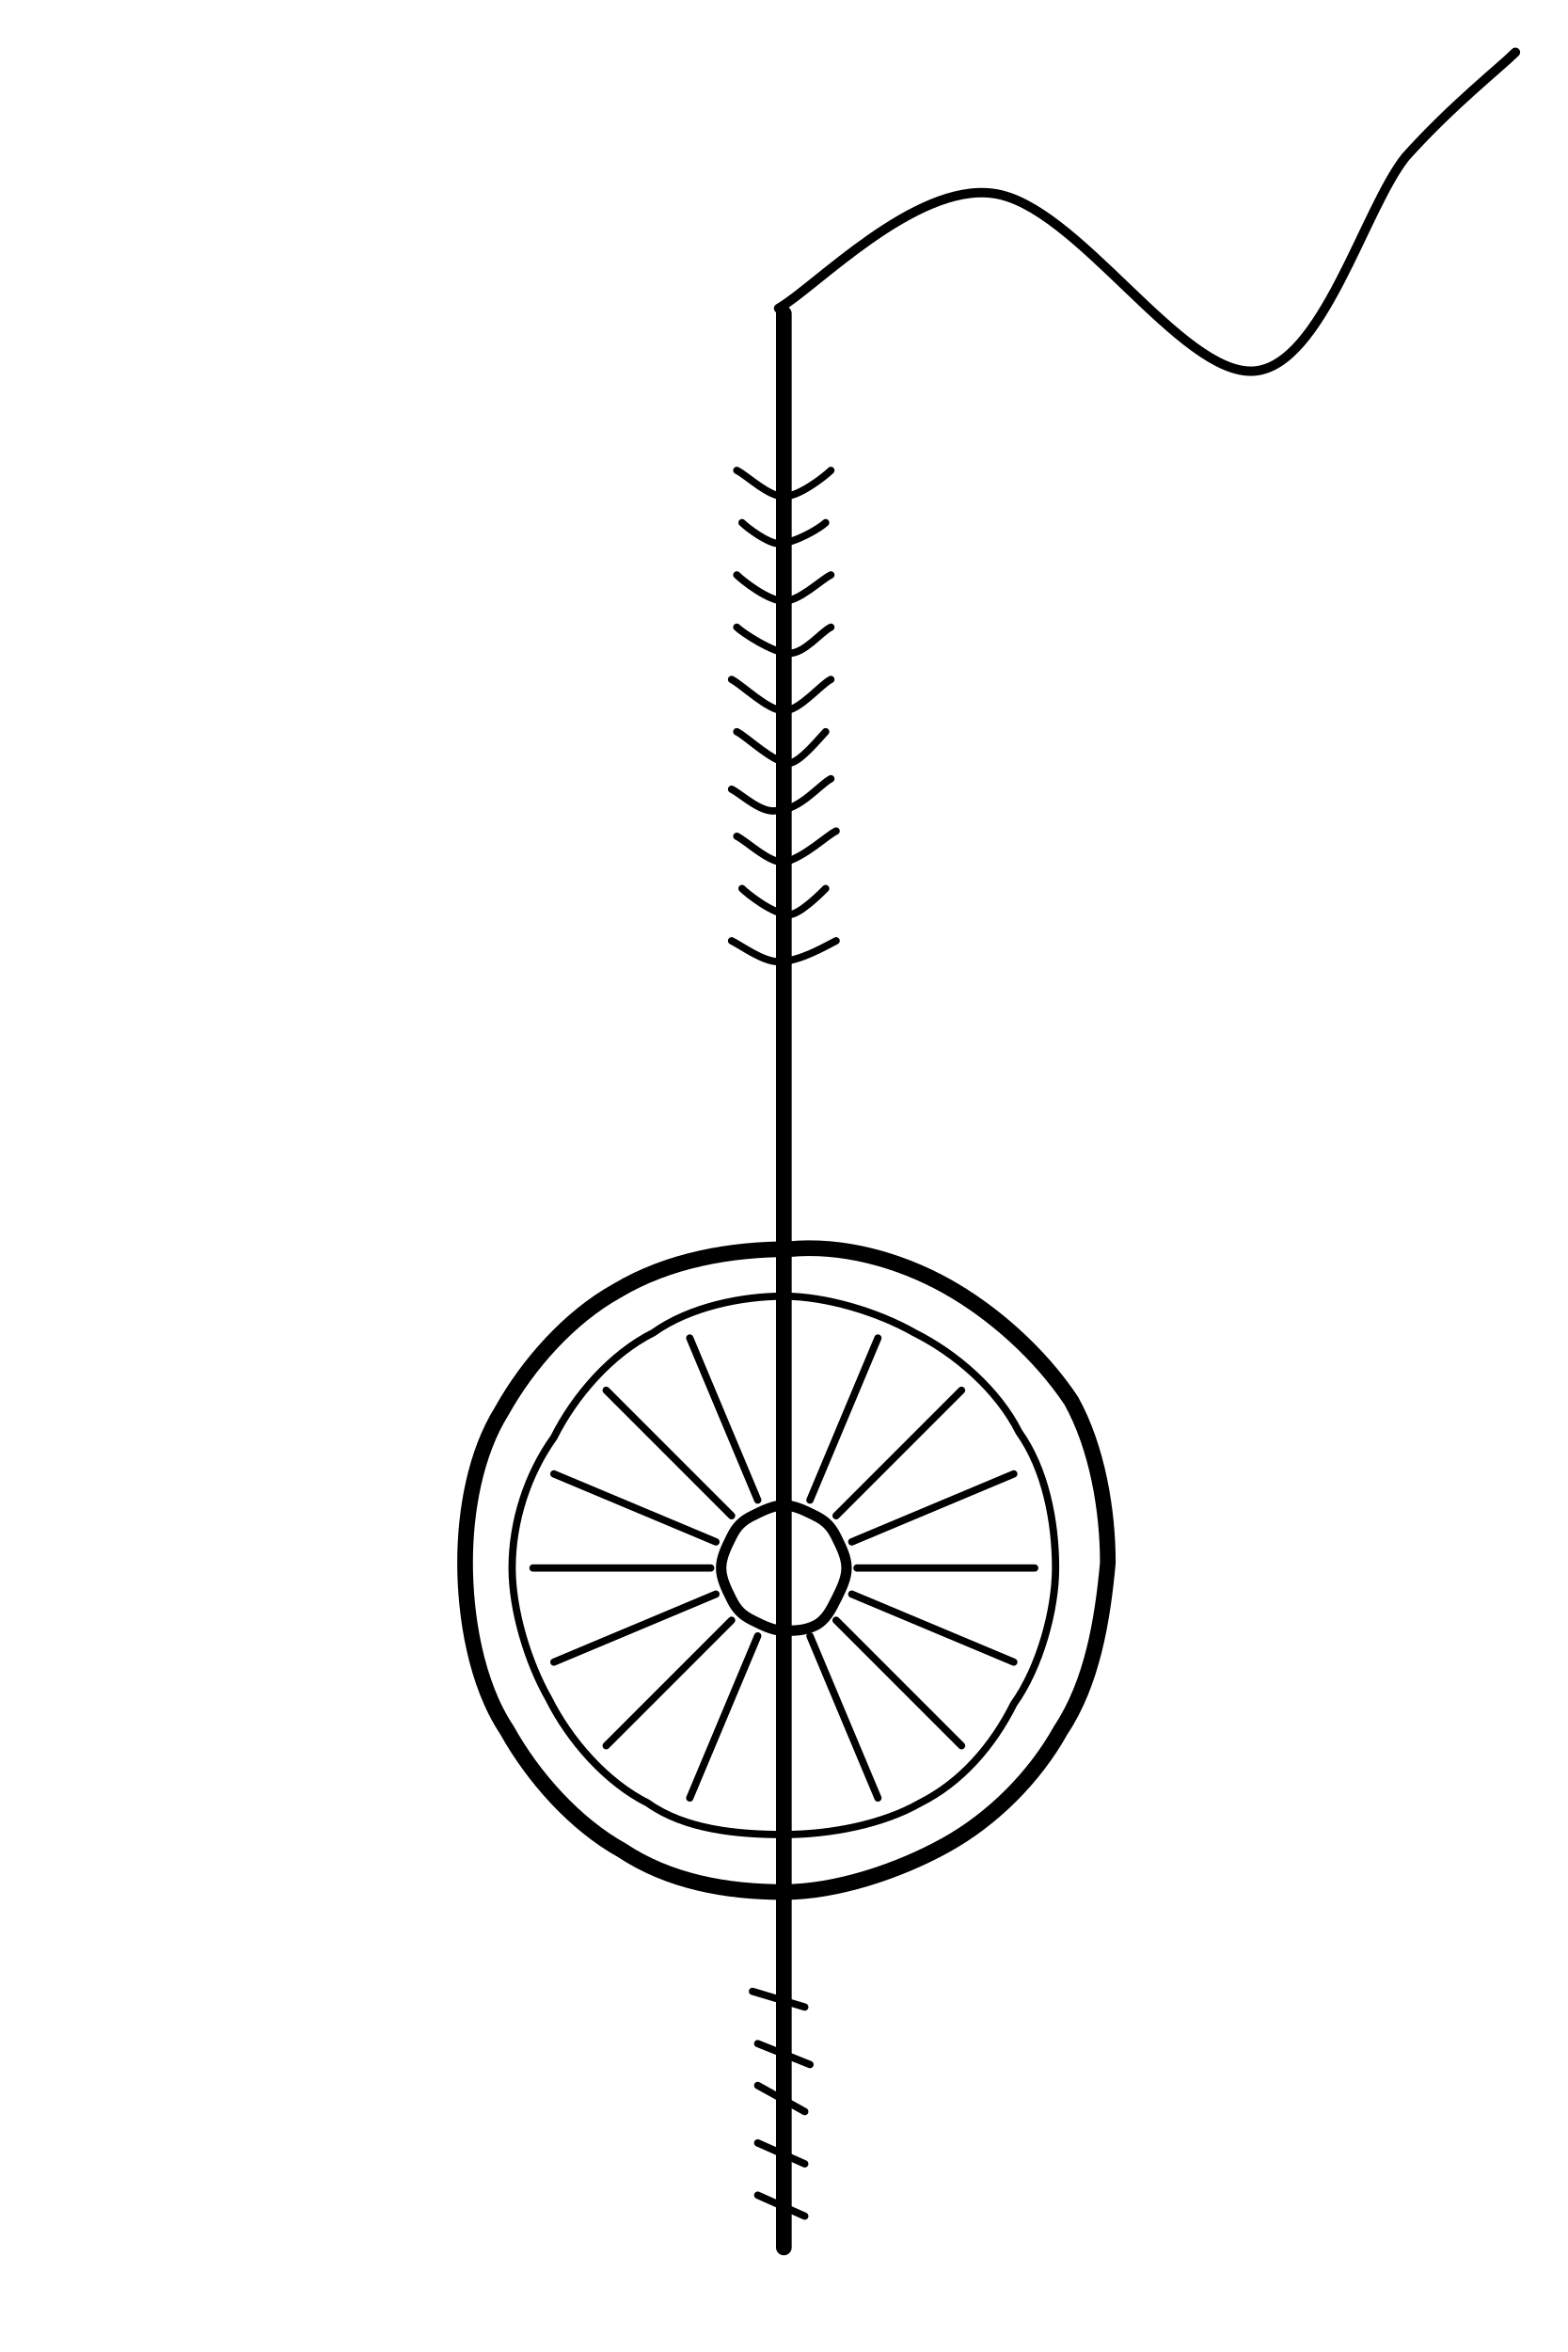
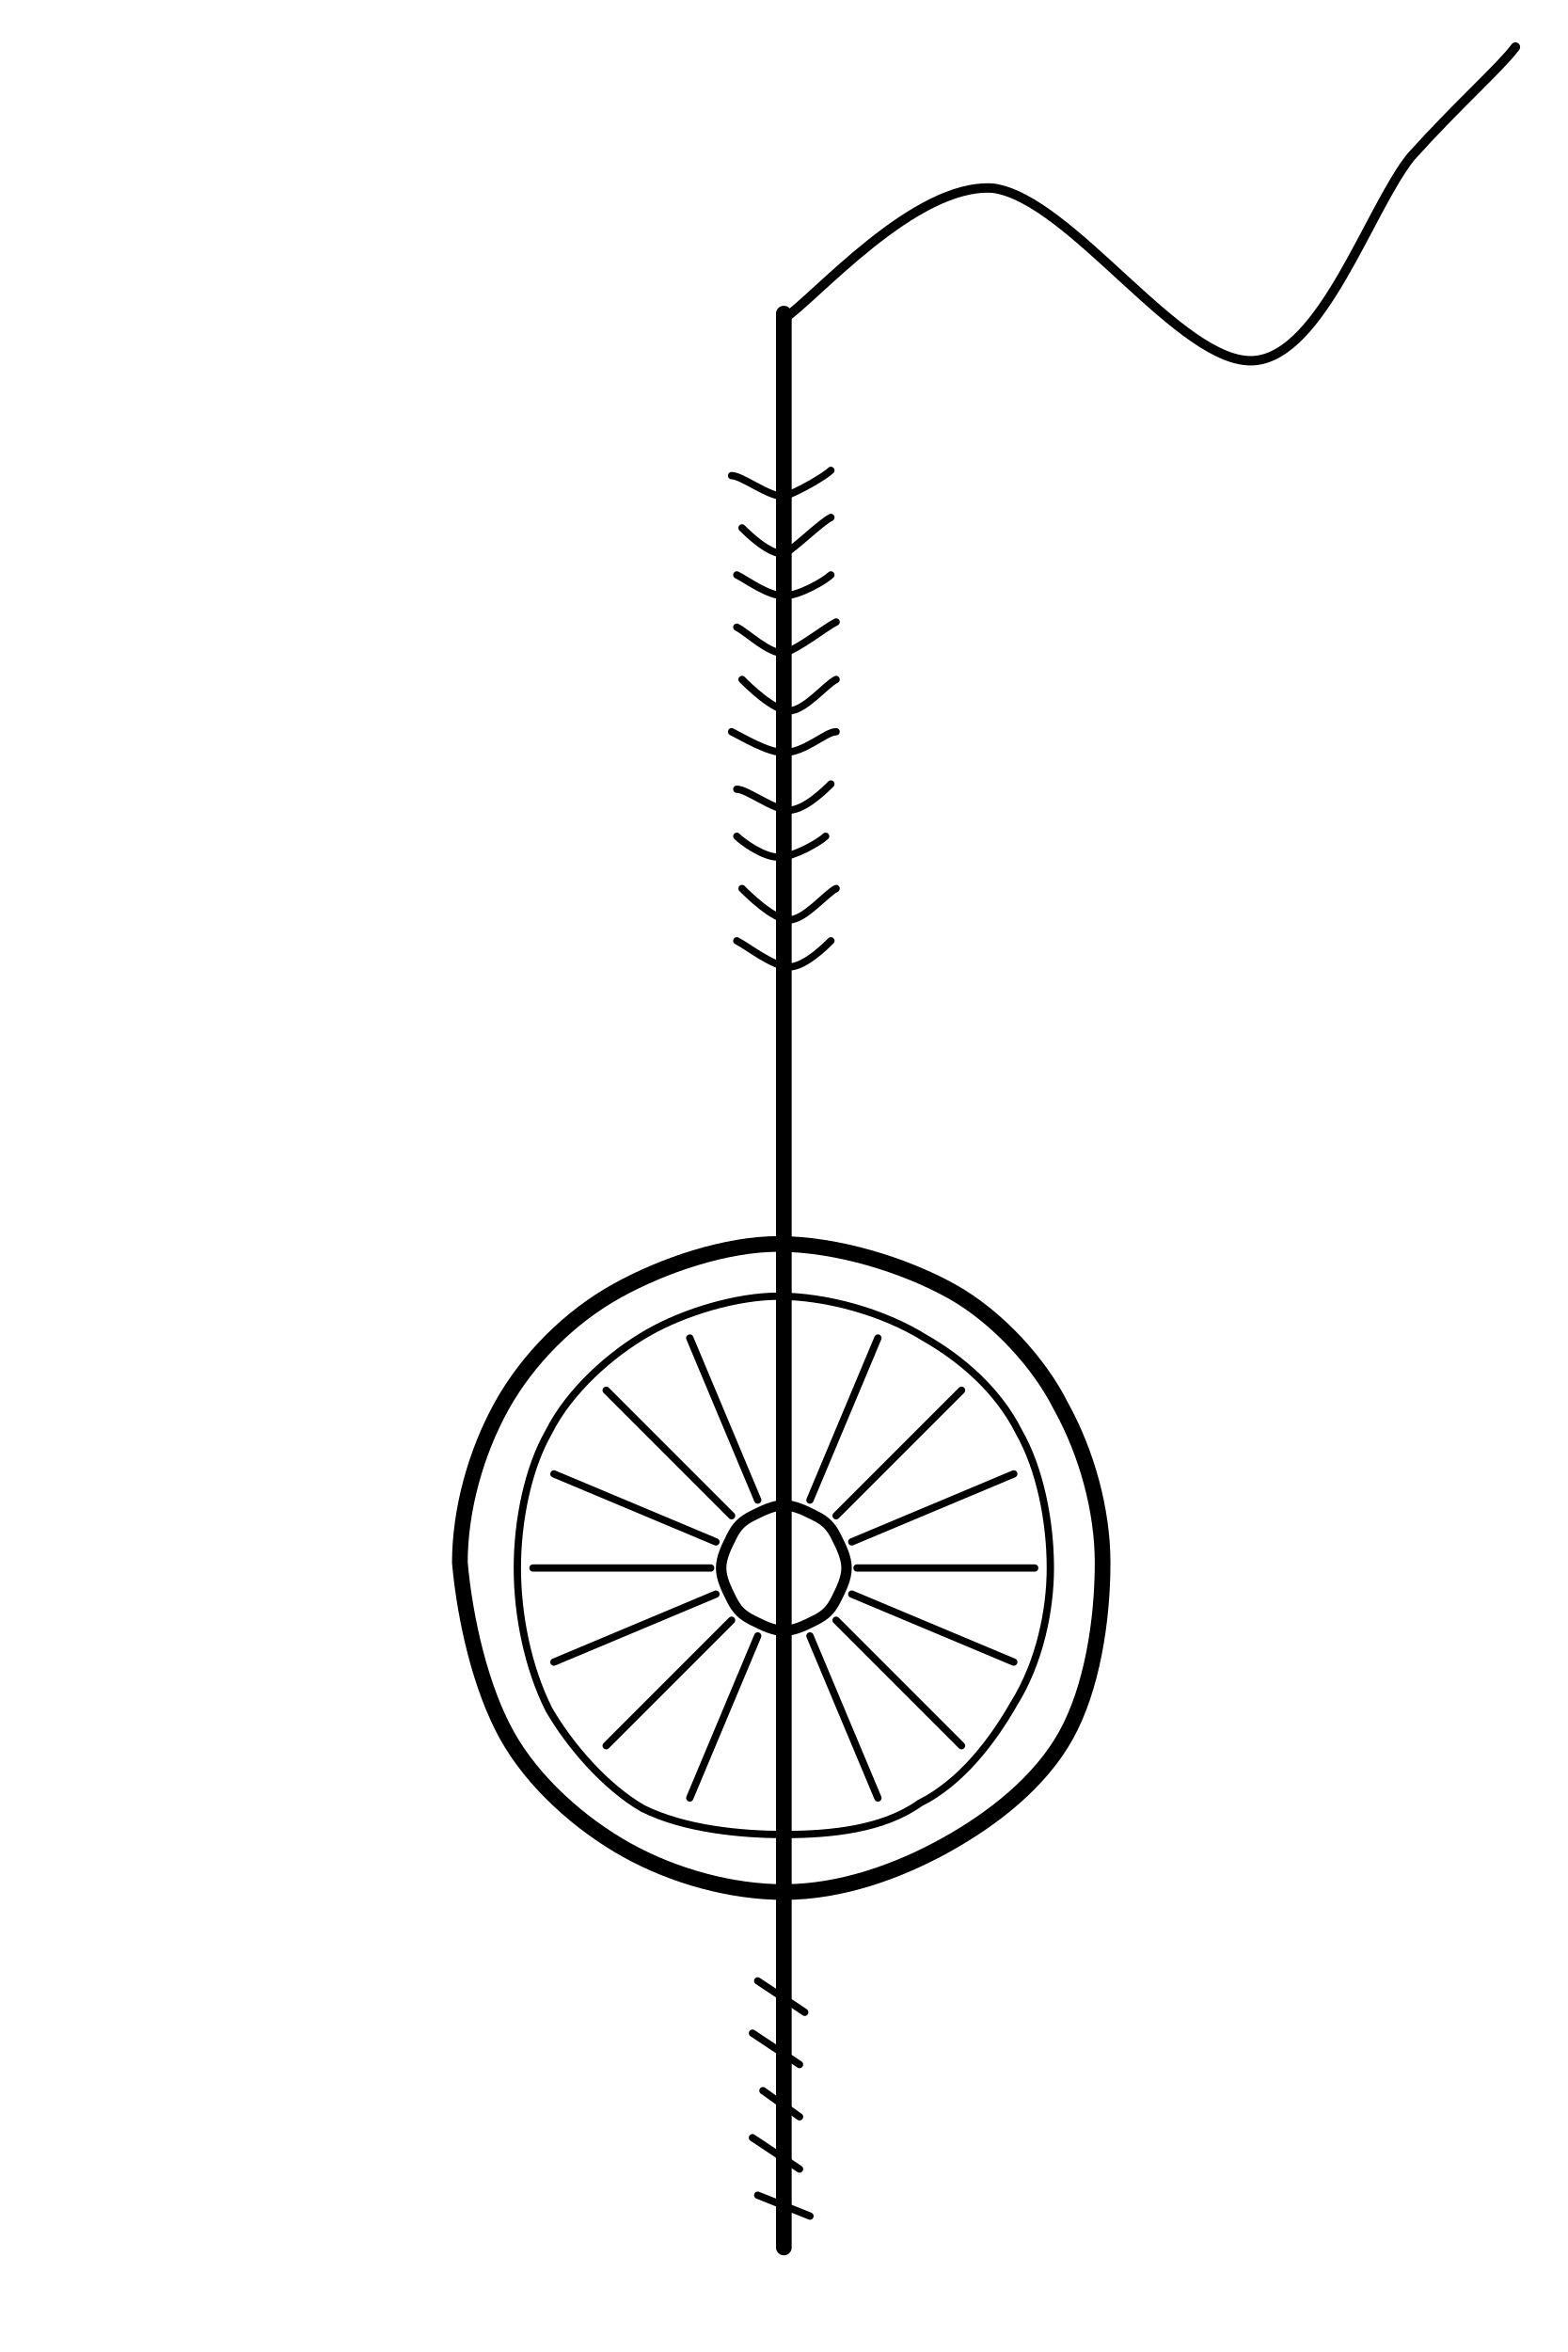
<svg xmlns="http://www.w3.org/2000/svg" viewBox="0 0 300 450" fill="none" stroke="currentColor" stroke-linecap="round" stroke-linejoin="round" aria-hidden="true" focusable="false">
  <line x1="150" y1="60" x2="150" y2="430" stroke-width="3" />
-   <path d="M212 299C211 310 209 322 203 331C198 340 190 348 181 353C172 358 160 362 150 362C139 362 128 360 119 354C110 349 102 340 97 331C91 322 89 309 89 299C89 289 91 278 96 270C101 261 109 252 118 247C128 241 140 239 151 239C161 238 172 241 181 246C190 251 199 259 205 268C210 277 212 289 212 299Z" stroke-width="3" />
-   <path d="M202 300C202 308 199 319 194 326C190 334 184 341 176 345C169 349 159 351 150 351C141 351 131 350 124 345C116 341 109 333 105 325C101 318 98 308 98 300C98 291 101 282 106 275C110 267 117 259 125 255C132 250 142 248 150 248C158 248 168 251 175 255C183 259 191 266 195 274C200 281 202 291 202 300Z" stroke-width="1.4" />
+   <path d="M211 299C211 310 209 323 204 332C199 341 190 348 181 353C172 358 161 362 150 362C140 362 129 359 120 354C111 349 102 341 97 332C92 323 89 310 88 299C88 289 91 278 96 269C101 260 109 252 118 247C127 242 139 238 149 238C160 238 173 242 182 247C191 252 199 261 203 269C208 278 211 289 211 299Z" stroke-width="3" />
+   <path d="M201 300C201 308 199 318 194 326C190 333 184 341 176 345C169 350 159 351 150 351C142 351 131 350 123 346C116 342 109 334 105 327C101 319 99 309 99 300C99 291 101 281 105 274C109 266 117 259 124 255C131 251 141 248 149 248C158 248 169 251 177 256C184 260 191 266 195 274C199 281 201 291 201 300Z" stroke-width="1.4" />
  <line x1="164" y1="300" x2="198" y2="300" stroke-width="1.4" />
  <line x1="163" y1="305" x2="194" y2="318" stroke-width="1.4" />
  <line x1="160" y1="310" x2="184" y2="334" stroke-width="1.4" />
  <line x1="155" y1="313" x2="168" y2="344" stroke-width="1.4" />
  <line x1="150" y1="314" x2="150" y2="348" stroke-width="1.4" />
  <line x1="145" y1="313" x2="132" y2="344" stroke-width="1.4" />
  <line x1="140" y1="310" x2="116" y2="334" stroke-width="1.4" />
  <line x1="137" y1="305" x2="106" y2="318" stroke-width="1.4" />
  <line x1="136" y1="300" x2="102" y2="300" stroke-width="1.4" />
  <line x1="137" y1="295" x2="106" y2="282" stroke-width="1.4" />
  <line x1="140" y1="290" x2="116" y2="266" stroke-width="1.4" />
  <line x1="145" y1="287" x2="132" y2="256" stroke-width="1.4" />
  <line x1="150" y1="286" x2="150" y2="252" stroke-width="1.4" />
  <line x1="155" y1="287" x2="168" y2="256" stroke-width="1.4" />
  <line x1="160" y1="290" x2="184" y2="266" stroke-width="1.4" />
  <line x1="163" y1="295" x2="194" y2="282" stroke-width="1.4" />
-   <path d="M162 300C162 302 161 304 160 306C159 308 158 310 156 311C154 312 152 312 150 312C148 312 146 311 144 310C142 309 141 308 140 306C139 304 138 302 138 300C138 298 139 296 140 294C141 292 142 291 144 290C146 289 148 288 150 288C152 288 154 289 156 290C158 291 159 292 160 294C161 296 162 298 162 300Z" stroke-width="2" />
-   <path d="M141 90C143 91 147 95 150 95C153 95 158 91 159 90" stroke-width="1.4" />
-   <path d="M142 100C143 101 147 104 149 104C152 104 157 101 158 100" stroke-width="1.4" />
-   <path d="M141 110C142 111 147 115 150 115C153 115 157 111 159 110" stroke-width="1.4" />
-   <path d="M141 120C142 121 148 125 151 125C154 125 157 121 159 120" stroke-width="1.4" />
-   <path d="M140 130C142 131 147 136 150 136C153 136 157 131 159 130" stroke-width="1.4" />
-   <path d="M141 140C143 141 148 146 151 146C153 146 157 141 158 140" stroke-width="1.4" />
-   <path d="M140 151C142 152 146 156 149 155C153 155 157 150 159 149" stroke-width="1.4" />
-   <path d="M141 160C143 161 147 165 150 165C154 164 158 160 160 159" stroke-width="1.4" />
-   <path d="M142 170C143 171 148 175 151 175C153 175 157 171 158 170" stroke-width="1.4" />
-   <path d="M140 180C142 181 146 184 149 184C153 184 158 181 160 180" stroke-width="1.4" />
-   <path d="M149 59C156 55 175 35 190 37C206 39 226 72 240 71C253 70 261 40 269 30C278 20 287 13 290 10" stroke-width="1.8" />
-   <path d="M144 381 L154 384" stroke-width="1.4" />
-   <path d="M145 391 L155 395" stroke-width="1.4" />
-   <path d="M145 399 L154 404" stroke-width="1.4" />
-   <path d="M145 410 L154 414" stroke-width="1.4" />
-   <path d="M145 420 L154 424" stroke-width="1.4" />
+   <path d="M162 300C162 302 161 304 160 306C159 308 158 309 156 310C154 311 152 312 150 312C148 312 146 311 144 310C142 309 141 308 140 306C139 304 138 302 138 300C138 298 139 296 140 294C141 292 142 291 144 290C146 289 148 288 150 288C152 288 154 289 156 290C158 291 159 292 160 294C161 296 162 298 162 300Z" stroke-width="2" />
+   <path d="M140 91C142 91 147 95 150 95C153 94 158 91 159 90" stroke-width="1.4" />
+   <path d="M142 101C143 102 147 106 150 106C152 105 157 100 159 99" stroke-width="1.4" />
+   <path d="M141 110C143 111 147 114 150 114C153 114 158 111 159 110" stroke-width="1.4" />
+   <path d="M141 120C143 121 147 125 150 125C153 124 158 120 160 119" stroke-width="1.4" />
+   <path d="M142 130C143 131 148 136 151 136C154 136 158 131 160 130" stroke-width="1.4" />
+   <path d="M140 140C142 141 147 144 150 144C154 144 158 140 160 140" stroke-width="1.4" />
+   <path d="M141 151C143 151 148 155 151 155C154 155 158 151 159 150" stroke-width="1.4" />
+   <path d="M141 160C142 161 146 164 149 164C152 164 157 161 158 160" stroke-width="1.4" />
+   <path d="M142 170C143 171 148 176 151 176C154 176 158 171 160 170" stroke-width="1.4" />
+   <path d="M141 180C143 181 148 185 151 185C154 185 158 181 159 180" stroke-width="1.4" />
+   <path d="M150 61C156 57 175 35 190 36C205 38 226 70 240 69C253 68 262 40 270 30C279 20 287 13 290 9" stroke-width="1.8" />
+   <path d="M145 379 L154 385" stroke-width="1.4" />
+   <path d="M144 389 L153 395" stroke-width="1.4" />
+   <path d="M146 400 L153 405" stroke-width="1.4" />
+   <path d="M144 409 L153 415" stroke-width="1.4" />
+   <path d="M145 420 L155 424" stroke-width="1.4" />
</svg>
